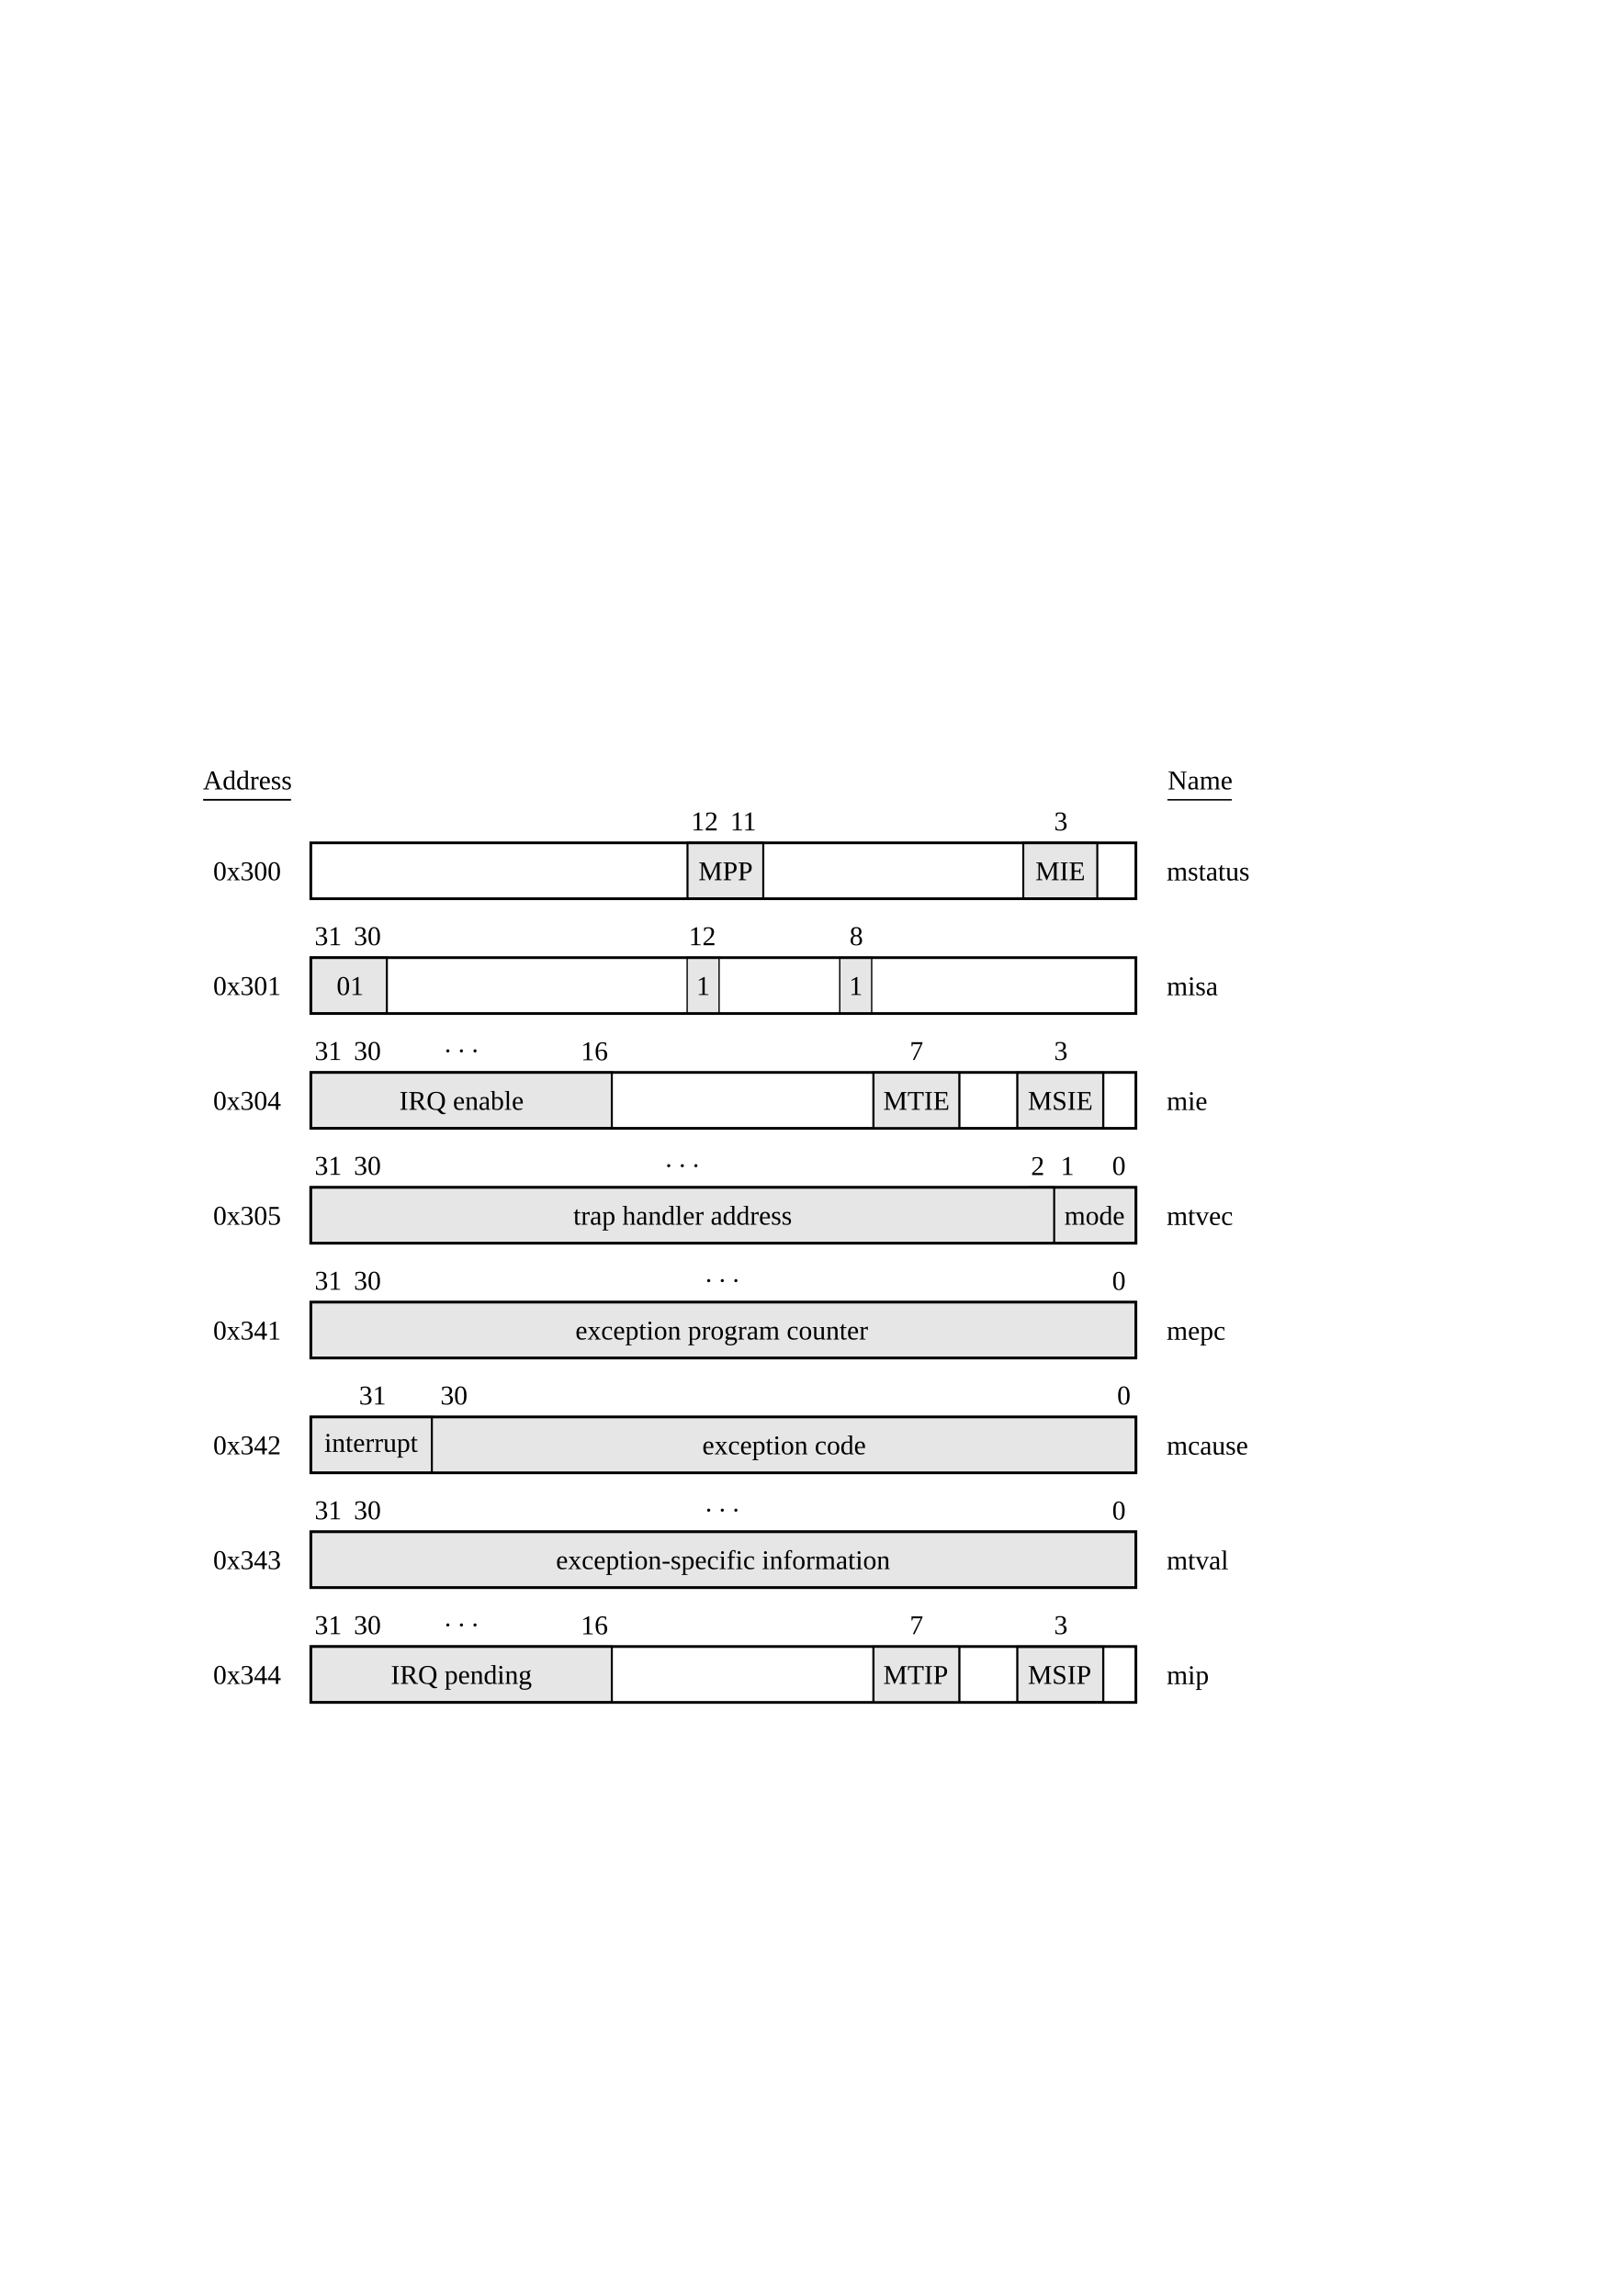
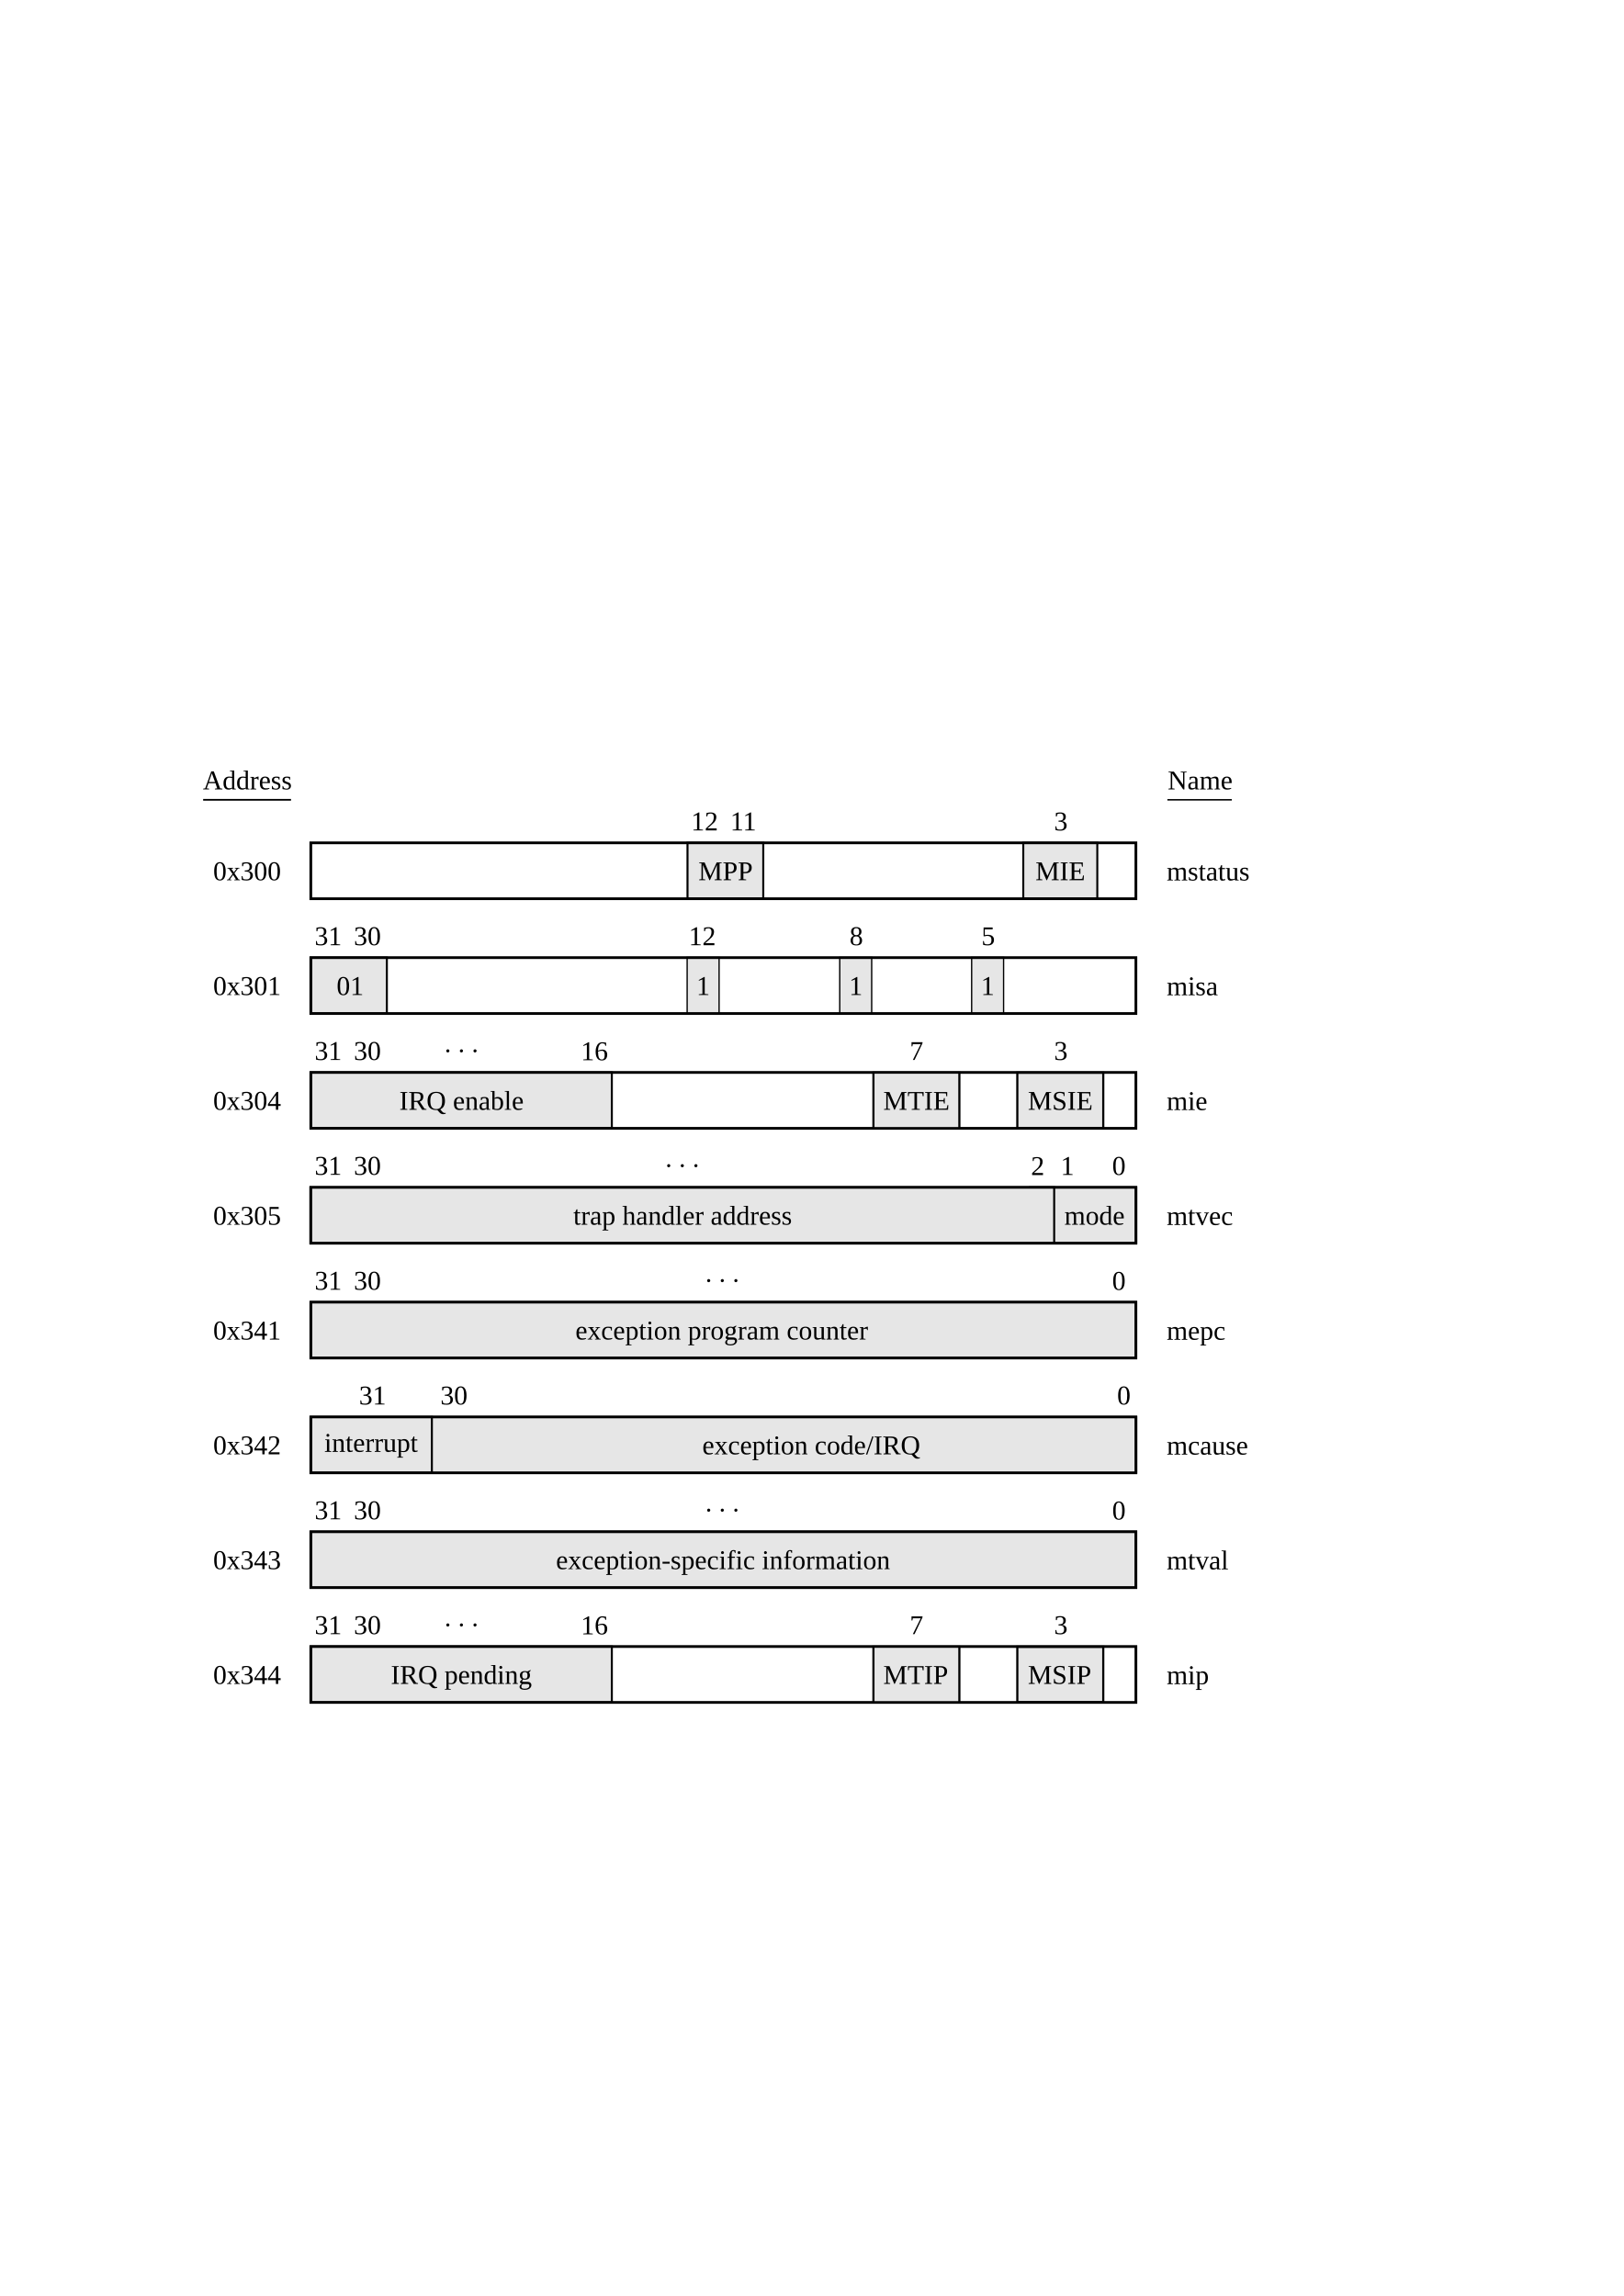
<svg xmlns="http://www.w3.org/2000/svg" width="210mm" height="297mm" viewBox="0 0 210 297" version="1.1" id="svg5">
  <defs id="defs2" />
  <g id="layer1">
    <text xml:space="preserve" style="font-variant:normal;font-weight:normal;font-stretch:normal;font-size:3.514px;font-family:'Times New Roman';-inkscape-font-specification:TimesNewRomanPSMT;writing-mode:lr-tb;fill:#000000;fill-opacity:1;fill-rule:nonzero;stroke:none;stroke-width:0.353" id="text976-1-2-4" x="26.246" y="102.107">
      <tspan id="tspan974-4-1-8" style="stroke-width:0.353" x="26.246" y="102.107">Address</tspan>
    </text>
    <text xml:space="preserve" style="font-variant:normal;font-weight:normal;font-stretch:normal;font-size:3.514px;font-family:'Times New Roman';-inkscape-font-specification:TimesNewRomanPSMT;writing-mode:lr-tb;fill:#000000;fill-opacity:1;fill-rule:nonzero;stroke:none;stroke-width:0.353" id="text976-1-2-4-4" x="151.029" y="102.107">
      <tspan id="tspan974-4-1-8-8" style="stroke-width:0.353" x="151.029" y="102.107">Name</tspan>
    </text>
    <rect style="fill:#e6e6e6;stroke:#000000;stroke-width:0.259;stroke-dasharray:none;stroke-opacity:1" id="rect2964-1" width="9.574" height="7.236" x="132.344" y="109.022" />
    <rect style="fill:#e6e6e6;stroke:#000000;stroke-width:0.262;stroke-dasharray:none;stroke-opacity:1" id="rect2964" width="9.8" height="7.233" x="88.917" y="109.024" />
    <rect style="fill:none;stroke:#000000;stroke-width:0.353;stroke-dasharray:none;stroke-opacity:1" id="rect962" width="106.712" height="7.23" x="40.198" y="109.025" />
    <text xml:space="preserve" style="font-variant:normal;font-weight:normal;font-stretch:normal;font-size:3.514px;font-family:'Times New Roman';-inkscape-font-specification:TimesNewRomanPSMT;writing-mode:lr-tb;fill:#000000;fill-opacity:1;fill-rule:nonzero;stroke:none;stroke-width:0.353" id="text976" x="89.373" y="107.42">
      <tspan id="tspan974" style="stroke-width:0.353" x="89.373" y="107.42">12</tspan>
    </text>
    <text xml:space="preserve" style="font-variant:normal;font-weight:normal;font-stretch:normal;font-size:3.514px;font-family:'Times New Roman';-inkscape-font-specification:TimesNewRomanPSMT;writing-mode:lr-tb;fill:#000000;fill-opacity:1;fill-rule:nonzero;stroke:none;stroke-width:0.353" id="text976-3" x="94.443" y="107.42">
      <tspan id="tspan974-6" style="stroke-width:0.353" x="94.443" y="107.42">11</tspan>
    </text>
    <text xml:space="preserve" style="font-variant:normal;font-weight:normal;font-stretch:normal;font-size:3.514px;font-family:'Times New Roman';-inkscape-font-specification:TimesNewRomanPSMT;writing-mode:lr-tb;fill:#000000;fill-opacity:1;fill-rule:nonzero;stroke:none;stroke-width:0.353" id="text976-3-7" x="136.328" y="107.42">
      <tspan id="tspan974-6-8" style="stroke-width:0.353" x="136.328" y="107.42">3</tspan>
    </text>
    <text xml:space="preserve" style="font-variant:normal;font-weight:normal;font-stretch:normal;font-size:3.514px;font-family:'Times New Roman';-inkscape-font-specification:TimesNewRomanPSMT;writing-mode:lr-tb;fill:#000000;fill-opacity:1;fill-rule:nonzero;stroke:none;stroke-width:0.353" id="text976-1" x="90.333" y="113.861">
      <tspan id="tspan974-4" style="stroke-width:0.353" x="90.333" y="113.861">MPP</tspan>
    </text>
    <text xml:space="preserve" style="font-variant:normal;font-weight:normal;font-stretch:normal;font-size:3.514px;font-family:'Times New Roman';-inkscape-font-specification:TimesNewRomanPSMT;writing-mode:lr-tb;fill:#000000;fill-opacity:1;fill-rule:nonzero;stroke:none;stroke-width:0.353" id="text976-1-2" x="27.563" y="113.864">
      <tspan id="tspan974-4-1" style="stroke-width:0.353" x="27.563" y="113.864">0x300</tspan>
    </text>
    <text xml:space="preserve" style="font-variant:normal;font-weight:normal;font-stretch:normal;font-size:3.514px;font-family:'Times New Roman';-inkscape-font-specification:TimesNewRomanPSMT;writing-mode:lr-tb;fill:#000000;fill-opacity:1;fill-rule:nonzero;stroke:none;stroke-width:0.353" id="text976-1-2-4-5" x="150.888" y="113.894">
      <tspan id="tspan974-4-1-8-5" style="stroke-width:0.353" x="150.888" y="113.894">mstatus</tspan>
    </text>
    <text xml:space="preserve" style="font-variant:normal;font-weight:normal;font-stretch:normal;font-size:3.514px;font-family:'Times New Roman';-inkscape-font-specification:TimesNewRomanPSMT;writing-mode:lr-tb;fill:#000000;fill-opacity:1;fill-rule:nonzero;stroke:none;stroke-width:0.353" id="text976-1-8" x="133.922" y="113.861">
      <tspan id="tspan974-4-2" style="stroke-width:0.353" x="133.922" y="113.861">MIE</tspan>
    </text>
    <rect style="fill:#e6e6e6;stroke:#000000;stroke-width:0.262;stroke-dasharray:none;stroke-opacity:1" id="rect2964-6" width="9.8" height="7.233" x="40.233" y="123.873" />
    <text xml:space="preserve" style="font-variant:normal;font-weight:normal;font-stretch:normal;font-size:3.514px;font-family:'Times New Roman';-inkscape-font-specification:TimesNewRomanPSMT;writing-mode:lr-tb;fill:#000000;fill-opacity:1;fill-rule:nonzero;stroke:none;stroke-width:0.353" id="text976-7" x="40.69" y="122.269">
      <tspan id="tspan974-3" style="stroke-width:0.353" x="40.69" y="122.269">31</tspan>
    </text>
    <text xml:space="preserve" style="font-variant:normal;font-weight:normal;font-stretch:normal;font-size:3.514px;font-family:'Times New Roman';-inkscape-font-specification:TimesNewRomanPSMT;writing-mode:lr-tb;fill:#000000;fill-opacity:1;fill-rule:nonzero;stroke:none;stroke-width:0.353" id="text976-3-4" x="45.76" y="122.269">
      <tspan id="tspan974-6-3" style="stroke-width:0.353" x="45.76" y="122.269">30</tspan>
    </text>
    <text xml:space="preserve" style="font-variant:normal;font-weight:normal;font-stretch:normal;font-size:3.514px;font-family:'Times New Roman';-inkscape-font-specification:TimesNewRomanPSMT;writing-mode:lr-tb;fill:#000000;fill-opacity:1;fill-rule:nonzero;stroke:none;stroke-width:0.353" id="text976-1-87" x="43.528" y="128.711">
      <tspan id="tspan974-4-5" style="stroke-width:0.353" x="43.528" y="128.711">01</tspan>
    </text>
    <text xml:space="preserve" style="font-variant:normal;font-weight:normal;font-stretch:normal;font-size:3.514px;font-family:'Times New Roman';-inkscape-font-specification:TimesNewRomanPSMT;writing-mode:lr-tb;fill:#000000;fill-opacity:1;fill-rule:nonzero;stroke:none;stroke-width:0.353" id="text976-1-2-9" x="27.563" y="128.714">
      <tspan id="tspan974-4-1-5" style="stroke-width:0.353" x="27.563" y="128.714">0x301</tspan>
    </text>
    <text xml:space="preserve" style="font-variant:normal;font-weight:normal;font-stretch:normal;font-size:3.514px;font-family:'Times New Roman';-inkscape-font-specification:TimesNewRomanPSMT;writing-mode:lr-tb;fill:#000000;fill-opacity:1;fill-rule:nonzero;stroke:none;stroke-width:0.353" id="text976-1-2-4-5-3" x="150.888" y="128.743">
      <tspan id="tspan974-4-1-8-5-2" style="stroke-width:0.353" x="150.888" y="128.743">misa</tspan>
    </text>
-     <g id="g380">
-       <rect style="fill:#e6e6e6;stroke:#000000;stroke-width:0.171;stroke-dasharray:none;stroke-opacity:1" id="rect2964-1-0" width="4.132" height="7.284" x="108.607" y="123.848" />
-       <text xml:space="preserve" style="font-variant:normal;font-weight:normal;font-stretch:normal;font-size:3.514px;font-family:'Times New Roman';-inkscape-font-specification:TimesNewRomanPSMT;writing-mode:lr-tb;fill:#000000;fill-opacity:1;fill-rule:nonzero;stroke:none;stroke-width:0.353" id="text976-3-7-0" x="109.87" y="122.269">
-         <tspan id="tspan974-6-8-4" style="stroke-width:0.353" x="109.87" y="122.269">8</tspan>
-       </text>
-       <text xml:space="preserve" style="font-variant:normal;font-weight:normal;font-stretch:normal;font-size:3.514px;font-family:'Times New Roman';-inkscape-font-specification:TimesNewRomanPSMT;writing-mode:lr-tb;fill:#000000;fill-opacity:1;fill-rule:nonzero;stroke:none;stroke-width:0.353" id="text976-1-8-7" x="109.803" y="128.711">
-         <tspan id="tspan974-4-2-3" style="stroke-width:0.353" x="109.803" y="128.711">1</tspan>
-       </text>
+     <g id="g368">
+       <g id="g380">
+         <rect style="fill:#e6e6e6;stroke:#000000;stroke-width:0.171;stroke-dasharray:none;stroke-opacity:1" id="rect2964-1-0" width="4.132" height="7.284" x="108.607" y="123.848" />
+         <text xml:space="preserve" style="font-variant:normal;font-weight:normal;font-stretch:normal;font-size:3.514px;font-family:'Times New Roman';-inkscape-font-specification:TimesNewRomanPSMT;writing-mode:lr-tb;fill:#000000;fill-opacity:1;fill-rule:nonzero;stroke:none;stroke-width:0.353" id="text976-3-7-0" x="109.87" y="122.269">
+           <tspan id="tspan974-6-8-4" style="stroke-width:0.353" x="109.87" y="122.269">8</tspan>
+         </text>
+         <text xml:space="preserve" style="font-variant:normal;font-weight:normal;font-stretch:normal;font-size:3.514px;font-family:'Times New Roman';-inkscape-font-specification:TimesNewRomanPSMT;writing-mode:lr-tb;fill:#000000;fill-opacity:1;fill-rule:nonzero;stroke:none;stroke-width:0.353" id="text976-1-8-7" x="109.803" y="128.711">
+           <tspan id="tspan974-4-2-3" style="stroke-width:0.353" x="109.803" y="128.711">1</tspan>
+         </text>
+       </g>
+     </g>
+     <g id="g368-3" transform="translate(17.05919)">
+       <g id="g380-2">
+         <rect style="fill:#e6e6e6;stroke:#000000;stroke-width:0.171;stroke-dasharray:none;stroke-opacity:1" id="rect2964-1-0-6" width="4.132" height="7.284" x="108.607" y="123.848" />
+         <text xml:space="preserve" style="font-variant:normal;font-weight:normal;font-stretch:normal;font-size:3.514px;font-family:'Times New Roman';-inkscape-font-specification:TimesNewRomanPSMT;writing-mode:lr-tb;fill:#000000;fill-opacity:1;fill-rule:nonzero;stroke:none;stroke-width:0.353" id="text976-3-7-0-94" x="109.87" y="122.269">
+           <tspan id="tspan974-6-8-4-13" style="stroke-width:0.353" x="109.87" y="122.269">5</tspan>
+         </text>
+         <text xml:space="preserve" style="font-variant:normal;font-weight:normal;font-stretch:normal;font-size:3.514px;font-family:'Times New Roman';-inkscape-font-specification:TimesNewRomanPSMT;writing-mode:lr-tb;fill:#000000;fill-opacity:1;fill-rule:nonzero;stroke:none;stroke-width:0.353" id="text976-1-8-7-7" x="109.803" y="128.711">
+           <tspan id="tspan974-4-2-3-8" style="stroke-width:0.353" x="109.803" y="128.711">1</tspan>
+         </text>
+       </g>
    </g>
    <rect style="fill:#e6e6e6;stroke:#000000;stroke-width:0.171;stroke-dasharray:none;stroke-opacity:1" id="rect2964-1-0-7" width="4.132" height="7.284" x="88.871" y="123.848" />
    <text xml:space="preserve" style="font-variant:normal;font-weight:normal;font-stretch:normal;font-size:3.514px;font-family:'Times New Roman';-inkscape-font-specification:TimesNewRomanPSMT;writing-mode:lr-tb;fill:#000000;fill-opacity:1;fill-rule:nonzero;stroke:none;stroke-width:0.353" id="text976-3-7-0-9" x="89.075" y="122.269">
      <tspan id="tspan974-6-8-4-0" style="stroke-width:0.353" x="89.075" y="122.269">12</tspan>
    </text>
    <text xml:space="preserve" style="font-variant:normal;font-weight:normal;font-stretch:normal;font-size:3.514px;font-family:'Times New Roman';-inkscape-font-specification:TimesNewRomanPSMT;writing-mode:lr-tb;fill:#000000;fill-opacity:1;fill-rule:nonzero;stroke:none;stroke-width:0.353" id="text976-1-8-7-2" x="90.068" y="128.711">
      <tspan id="tspan974-4-2-3-3" style="stroke-width:0.353" x="90.068" y="128.711">1</tspan>
    </text>
    <path style="fill:none;stroke:#000000;stroke-width:0.224;stroke-dasharray:none;stroke-opacity:1" d="M 26.274,103.458 H 37.638" id="path3163" />
    <path style="fill:none;stroke:#000000;stroke-width:0.192;stroke-dasharray:none;stroke-opacity:1" d="m 150.982,103.458 h 8.336" id="path3163-0" />
    <g id="g4990" transform="translate(0,-9.564773)">
      <rect style="fill:#e6e6e6;stroke:#000000;stroke-width:0.278;stroke-dasharray:none;stroke-opacity:1" id="rect2964-1-0-1-7-8" width="11.117" height="7.176" x="131.573" y="148.316" />
      <rect style="fill:#e6e6e6;stroke:#000000;stroke-width:0.262;stroke-dasharray:none;stroke-opacity:1" id="rect2964-6-4" width="38.897" height="7.233" x="40.233" y="148.288" />
      <rect style="fill:none;stroke:#000000;stroke-width:0.353;stroke-dasharray:none;stroke-opacity:1" id="rect962-5-0" width="106.712" height="7.23" x="40.198" y="148.289" />
      <text xml:space="preserve" style="font-variant:normal;font-weight:normal;font-stretch:normal;font-size:3.514px;font-family:'Times New Roman';-inkscape-font-specification:TimesNewRomanPSMT;writing-mode:lr-tb;fill:#000000;fill-opacity:1;fill-rule:nonzero;stroke:none;stroke-width:0.353" id="text976-1-87-5" x="51.639" y="153.125">
        <tspan id="tspan974-4-5-0" style="stroke-width:0.353" x="51.639" y="153.125">IRQ enable</tspan>
      </text>
      <text xml:space="preserve" style="font-variant:normal;font-weight:normal;font-stretch:normal;font-size:3.514px;font-family:'Times New Roman';-inkscape-font-specification:TimesNewRomanPSMT;writing-mode:lr-tb;fill:#000000;fill-opacity:1;fill-rule:nonzero;stroke:none;stroke-width:0.353" id="text976-1-2-9-8" x="27.563" y="153.128">
        <tspan id="tspan974-4-1-5-4" style="stroke-width:0.353" x="27.563" y="153.128">0x304</tspan>
      </text>
      <text xml:space="preserve" style="font-variant:normal;font-weight:normal;font-stretch:normal;font-size:3.514px;font-family:'Times New Roman';-inkscape-font-specification:TimesNewRomanPSMT;writing-mode:lr-tb;fill:#000000;fill-opacity:1;fill-rule:nonzero;stroke:none;stroke-width:0.353" id="text976-1-2-4-5-3-9" x="150.888" y="153.157">
        <tspan id="tspan974-4-1-8-5-2-3" style="stroke-width:0.353" x="150.888" y="153.157">mie</tspan>
      </text>
      <text xml:space="preserve" style="font-variant:normal;font-weight:normal;font-stretch:normal;font-size:3.514px;font-family:'Times New Roman';-inkscape-font-specification:TimesNewRomanPSMT;writing-mode:lr-tb;fill:#000000;fill-opacity:1;fill-rule:nonzero;stroke:none;stroke-width:0.353" id="text976-3-7-0-1" x="136.328" y="146.683">
        <tspan id="tspan974-6-8-4-1" style="stroke-width:0.353" x="136.328" y="146.683">3</tspan>
      </text>
      <text xml:space="preserve" style="font-variant:normal;font-weight:normal;font-stretch:normal;font-size:3.514px;font-family:'Times New Roman';-inkscape-font-specification:TimesNewRomanPSMT;writing-mode:lr-tb;fill:#000000;fill-opacity:1;fill-rule:nonzero;stroke:none;stroke-width:0.353" id="text976-1-8-7-0" x="132.945" y="153.125">
        <tspan id="tspan974-4-2-3-5" style="stroke-width:0.353" x="132.945" y="153.125">MSIE</tspan>
      </text>
      <rect style="fill:#e6e6e6;stroke:#000000;stroke-width:0.278;stroke-dasharray:none;stroke-opacity:1" id="rect2964-1-0-1-7" width="11.117" height="7.176" x="112.963" y="148.316" />
      <text xml:space="preserve" style="font-variant:normal;font-weight:normal;font-stretch:normal;font-size:3.514px;font-family:'Times New Roman';-inkscape-font-specification:TimesNewRomanPSMT;writing-mode:lr-tb;fill:#000000;fill-opacity:1;fill-rule:nonzero;stroke:none;stroke-width:0.353" id="text976-3-7-0-1-1" x="117.657" y="146.683">
        <tspan id="tspan974-6-8-4-1-7" style="stroke-width:0.353" x="117.657" y="146.683">7</tspan>
      </text>
      <text xml:space="preserve" style="font-variant:normal;font-weight:normal;font-stretch:normal;font-size:3.514px;font-family:'Times New Roman';-inkscape-font-specification:TimesNewRomanPSMT;writing-mode:lr-tb;fill:#000000;fill-opacity:1;fill-rule:nonzero;stroke:none;stroke-width:0.353" id="text976-1-8-7-0-4" x="114.24" y="153.125">
        <tspan id="tspan974-4-2-3-5-5" style="stroke-width:0.353" x="114.24" y="153.125">MTIE</tspan>
      </text>
      <g id="g4285">
        <text xml:space="preserve" style="font-variant:normal;font-weight:normal;font-stretch:normal;font-size:3.514px;font-family:'Times New Roman';-inkscape-font-specification:TimesNewRomanPSMT;writing-mode:lr-tb;fill:#000000;fill-opacity:1;fill-rule:nonzero;stroke:none;stroke-width:0.353" id="text976-7-8" x="40.69" y="146.683">
          <tspan id="tspan974-3-1" style="stroke-width:0.353" x="40.69" y="146.683">31</tspan>
        </text>
        <text xml:space="preserve" style="font-variant:normal;font-weight:normal;font-stretch:normal;font-size:3.514px;font-family:'Times New Roman';-inkscape-font-specification:TimesNewRomanPSMT;writing-mode:lr-tb;fill:#000000;fill-opacity:1;fill-rule:nonzero;stroke:none;stroke-width:0.353" id="text976-3-4-0" x="45.76" y="146.683">
          <tspan id="tspan974-6-3-3" style="stroke-width:0.353" x="45.76" y="146.683">30</tspan>
        </text>
        <text xml:space="preserve" style="font-variant:normal;font-weight:normal;font-stretch:normal;font-size:3.514px;font-family:'Times New Roman';-inkscape-font-specification:TimesNewRomanPSMT;writing-mode:lr-tb;fill:#000000;fill-opacity:1;fill-rule:nonzero;stroke:none;stroke-width:0.353" id="text976-3-4-0-4" x="75.123" y="146.711">
          <tspan id="tspan974-6-3-3-0" style="stroke-width:0.353" x="75.123" y="146.711">16</tspan>
        </text>
        <text xml:space="preserve" style="font-variant:normal;font-weight:normal;font-stretch:normal;font-size:3.514px;font-family:'Times New Roman';-inkscape-font-specification:TimesNewRomanPSMT;writing-mode:lr-tb;fill:#000000;fill-opacity:1;fill-rule:nonzero;stroke:none;stroke-width:0.353" id="text976-3-4-0-2" x="57.486" y="145.659">
          <tspan id="tspan974-6-3-3-4" style="stroke-width:0.353" x="57.486" y="145.659">. . .</tspan>
        </text>
      </g>
    </g>
    <g id="g4138" transform="translate(0,37.57085)">
      <rect style="fill:#e6e6e6;stroke:#000000;stroke-width:0.278;stroke-dasharray:none;stroke-opacity:1" id="rect2964-1-0-1-7-8-9" width="11.117" height="7.176" x="131.573" y="175.442" />
      <rect style="fill:#e6e6e6;stroke:#000000;stroke-width:0.262;stroke-dasharray:none;stroke-opacity:1" id="rect2964-6-4-6" width="38.897" height="7.233" x="40.233" y="175.414" />
      <rect style="fill:none;stroke:#000000;stroke-width:0.353;stroke-dasharray:none;stroke-opacity:1" id="rect962-5-0-7" width="106.712" height="7.23" x="40.198" y="175.415" />
      <text xml:space="preserve" style="font-variant:normal;font-weight:normal;font-stretch:normal;font-size:3.514px;font-family:'Times New Roman';-inkscape-font-specification:TimesNewRomanPSMT;writing-mode:lr-tb;fill:#000000;fill-opacity:1;fill-rule:nonzero;stroke:none;stroke-width:0.353" id="text976-7-8-8" x="40.69" y="173.809">
        <tspan id="tspan974-3-1-9" style="stroke-width:0.353" x="40.69" y="173.809">31</tspan>
      </text>
      <text xml:space="preserve" style="font-variant:normal;font-weight:normal;font-stretch:normal;font-size:3.514px;font-family:'Times New Roman';-inkscape-font-specification:TimesNewRomanPSMT;writing-mode:lr-tb;fill:#000000;fill-opacity:1;fill-rule:nonzero;stroke:none;stroke-width:0.353" id="text976-3-4-0-7" x="45.76" y="173.809">
        <tspan id="tspan974-6-3-3-5" style="stroke-width:0.353" x="45.76" y="173.809">30</tspan>
      </text>
      <text xml:space="preserve" style="font-variant:normal;font-weight:normal;font-stretch:normal;font-size:3.514px;font-family:'Times New Roman';-inkscape-font-specification:TimesNewRomanPSMT;writing-mode:lr-tb;fill:#000000;fill-opacity:1;fill-rule:nonzero;stroke:none;stroke-width:0.353" id="text976-3-4-0-4-5" x="75.123" y="173.837">
        <tspan id="tspan974-6-3-3-0-2" style="stroke-width:0.353" x="75.123" y="173.837">16</tspan>
      </text>
      <text xml:space="preserve" style="font-variant:normal;font-weight:normal;font-stretch:normal;font-size:3.514px;font-family:'Times New Roman';-inkscape-font-specification:TimesNewRomanPSMT;writing-mode:lr-tb;fill:#000000;fill-opacity:1;fill-rule:nonzero;stroke:none;stroke-width:0.353" id="text976-1-87-5-4" x="50.545" y="180.251">
        <tspan id="tspan974-4-5-0-9" style="stroke-width:0.353" x="50.545" y="180.251">IRQ pending</tspan>
      </text>
      <text xml:space="preserve" style="font-variant:normal;font-weight:normal;font-stretch:normal;font-size:3.514px;font-family:'Times New Roman';-inkscape-font-specification:TimesNewRomanPSMT;writing-mode:lr-tb;fill:#000000;fill-opacity:1;fill-rule:nonzero;stroke:none;stroke-width:0.353" id="text976-1-2-9-8-4" x="27.563" y="180.254">
        <tspan id="tspan974-4-1-5-4-4" style="stroke-width:0.353" x="27.563" y="180.254">0x344</tspan>
      </text>
      <text xml:space="preserve" style="font-variant:normal;font-weight:normal;font-stretch:normal;font-size:3.514px;font-family:'Times New Roman';-inkscape-font-specification:TimesNewRomanPSMT;writing-mode:lr-tb;fill:#000000;fill-opacity:1;fill-rule:nonzero;stroke:none;stroke-width:0.353" id="text976-1-2-4-5-3-9-7" x="150.888" y="180.283">
        <tspan id="tspan974-4-1-8-5-2-3-9" style="stroke-width:0.353" x="150.888" y="180.283">mip</tspan>
      </text>
      <text xml:space="preserve" style="font-variant:normal;font-weight:normal;font-stretch:normal;font-size:3.514px;font-family:'Times New Roman';-inkscape-font-specification:TimesNewRomanPSMT;writing-mode:lr-tb;fill:#000000;fill-opacity:1;fill-rule:nonzero;stroke:none;stroke-width:0.353" id="text976-3-7-0-1-5" x="136.328" y="173.809">
        <tspan id="tspan974-6-8-4-1-5" style="stroke-width:0.353" x="136.328" y="173.809">3</tspan>
      </text>
      <text xml:space="preserve" style="font-variant:normal;font-weight:normal;font-stretch:normal;font-size:3.514px;font-family:'Times New Roman';-inkscape-font-specification:TimesNewRomanPSMT;writing-mode:lr-tb;fill:#000000;fill-opacity:1;fill-rule:nonzero;stroke:none;stroke-width:0.353" id="text976-1-8-7-0-6" x="132.945" y="180.251">
        <tspan id="tspan974-4-2-3-5-1" style="stroke-width:0.353" x="132.945" y="180.251">MSIP</tspan>
      </text>
      <rect style="fill:#e6e6e6;stroke:#000000;stroke-width:0.278;stroke-dasharray:none;stroke-opacity:1" id="rect2964-1-0-1-7-5" width="11.117" height="7.176" x="112.963" y="175.442" />
      <text xml:space="preserve" style="font-variant:normal;font-weight:normal;font-stretch:normal;font-size:3.514px;font-family:'Times New Roman';-inkscape-font-specification:TimesNewRomanPSMT;writing-mode:lr-tb;fill:#000000;fill-opacity:1;fill-rule:nonzero;stroke:none;stroke-width:0.353" id="text976-3-7-0-1-1-9" x="117.657" y="173.809">
        <tspan id="tspan974-6-8-4-1-7-1" style="stroke-width:0.353" x="117.657" y="173.809">7</tspan>
      </text>
      <text xml:space="preserve" style="font-variant:normal;font-weight:normal;font-stretch:normal;font-size:3.514px;font-family:'Times New Roman';-inkscape-font-specification:TimesNewRomanPSMT;writing-mode:lr-tb;fill:#000000;fill-opacity:1;fill-rule:nonzero;stroke:none;stroke-width:0.353" id="text976-1-8-7-0-4-3" x="114.24" y="180.251">
        <tspan id="tspan974-4-2-3-5-5-8" style="stroke-width:0.353" x="114.24" y="180.251">MTIP</tspan>
      </text>
      <text xml:space="preserve" style="font-variant:normal;font-weight:normal;font-stretch:normal;font-size:3.514px;font-family:'Times New Roman';-inkscape-font-specification:TimesNewRomanPSMT;writing-mode:lr-tb;fill:#000000;fill-opacity:1;fill-rule:nonzero;stroke:none;stroke-width:0.353" id="text976-3-4-0-2-8" x="57.486" y="172.785">
        <tspan id="tspan974-6-3-3-4-9" style="stroke-width:0.353" x="57.486" y="172.785">. . .</tspan>
      </text>
    </g>
    <g id="g4800" transform="translate(0,-35.16601)">
      <rect style="fill:#e6e6e6;stroke:#000000;stroke-width:0.262;stroke-dasharray:none;stroke-opacity:1" id="rect2964-6-4-6-8" width="106.676" height="7.233" x="40.233" y="203.602" />
      <rect style="fill:none;stroke:#000000;stroke-width:0.353;stroke-dasharray:none;stroke-opacity:1" id="rect962-5-0-7-1" width="106.712" height="7.23" x="40.198" y="203.603" />
      <text xml:space="preserve" style="font-variant:normal;font-weight:normal;font-stretch:normal;font-size:3.514px;font-family:'Times New Roman';-inkscape-font-specification:TimesNewRomanPSMT;writing-mode:lr-tb;fill:#000000;fill-opacity:1;fill-rule:nonzero;stroke:none;stroke-width:0.353" id="text976-7-8-8-8" x="40.69" y="201.998">
        <tspan id="tspan974-3-1-9-5" style="stroke-width:0.353" x="40.69" y="201.998">31</tspan>
      </text>
      <text xml:space="preserve" style="font-variant:normal;font-weight:normal;font-stretch:normal;font-size:3.514px;font-family:'Times New Roman';-inkscape-font-specification:TimesNewRomanPSMT;writing-mode:lr-tb;fill:#000000;fill-opacity:1;fill-rule:nonzero;stroke:none;stroke-width:0.353" id="text976-3-4-0-7-3" x="45.76" y="201.998">
        <tspan id="tspan974-6-3-3-5-1" style="stroke-width:0.353" x="45.76" y="201.998">30</tspan>
      </text>
      <text xml:space="preserve" style="font-variant:normal;font-weight:normal;font-stretch:normal;font-size:3.514px;font-family:'Times New Roman';-inkscape-font-specification:TimesNewRomanPSMT;writing-mode:lr-tb;fill:#000000;fill-opacity:1;fill-rule:nonzero;stroke:none;stroke-width:0.353" id="text976-1-87-5-4-9" x="74.414" y="208.439">
        <tspan id="tspan974-4-5-0-9-1" style="stroke-width:0.353" x="74.414" y="208.439">exception program counter</tspan>
      </text>
      <text xml:space="preserve" style="font-variant:normal;font-weight:normal;font-stretch:normal;font-size:3.514px;font-family:'Times New Roman';-inkscape-font-specification:TimesNewRomanPSMT;writing-mode:lr-tb;fill:#000000;fill-opacity:1;fill-rule:nonzero;stroke:none;stroke-width:0.353" id="text976-1-2-9-8-4-0" x="27.563" y="208.442">
        <tspan id="tspan974-4-1-5-4-4-4" style="stroke-width:0.353" x="27.563" y="208.442">0x341</tspan>
      </text>
      <text xml:space="preserve" style="font-variant:normal;font-weight:normal;font-stretch:normal;font-size:3.514px;font-family:'Times New Roman';-inkscape-font-specification:TimesNewRomanPSMT;writing-mode:lr-tb;fill:#000000;fill-opacity:1;fill-rule:nonzero;stroke:none;stroke-width:0.353" id="text976-1-2-4-5-3-9-7-9" x="150.888" y="208.472">
        <tspan id="tspan974-4-1-8-5-2-3-9-0" style="stroke-width:0.353" x="150.888" y="208.472">mepc</tspan>
      </text>
      <text xml:space="preserve" style="font-variant:normal;font-weight:normal;font-stretch:normal;font-size:3.514px;font-family:'Times New Roman';-inkscape-font-specification:TimesNewRomanPSMT;writing-mode:lr-tb;fill:#000000;fill-opacity:1;fill-rule:nonzero;stroke:none;stroke-width:0.353" id="text976-3-4-0-2-8-5" x="91.222" y="200.973">
        <tspan id="tspan974-6-3-3-4-9-0" style="stroke-width:0.353" x="91.222" y="200.973">. . .</tspan>
      </text>
      <text xml:space="preserve" style="font-variant:normal;font-weight:normal;font-stretch:normal;font-size:3.514px;font-family:'Times New Roman';-inkscape-font-specification:TimesNewRomanPSMT;writing-mode:lr-tb;fill:#000000;fill-opacity:1;fill-rule:nonzero;stroke:none;stroke-width:0.353" id="text976-3-8-9" x="143.833" y="202.025">
        <tspan id="tspan974-6-37-0" style="stroke-width:0.353" x="143.833" y="202.025">0</tspan>
      </text>
    </g>
    <g id="g4936" transform="translate(0,-41.68048)">
      <rect style="fill:#e6e6e6;stroke:#000000;stroke-width:0.262;stroke-dasharray:none;stroke-opacity:1" id="rect2964-6-4-6-8-1" width="106.676" height="7.233" x="40.233" y="239.815" />
      <rect style="fill:none;stroke:#000000;stroke-width:0.353;stroke-dasharray:none;stroke-opacity:1" id="rect962-5-0-7-1-3" width="106.712" height="7.23" x="40.198" y="239.817" />
      <text xml:space="preserve" style="font-variant:normal;font-weight:normal;font-stretch:normal;font-size:3.514px;font-family:'Times New Roman';-inkscape-font-specification:TimesNewRomanPSMT;writing-mode:lr-tb;fill:#000000;fill-opacity:1;fill-rule:nonzero;stroke:none;stroke-width:0.353" id="text976-7-8-8-8-2" x="40.69" y="238.211">
        <tspan id="tspan974-3-1-9-5-1" style="stroke-width:0.353" x="40.69" y="238.211">31</tspan>
      </text>
      <text xml:space="preserve" style="font-variant:normal;font-weight:normal;font-stretch:normal;font-size:3.514px;font-family:'Times New Roman';-inkscape-font-specification:TimesNewRomanPSMT;writing-mode:lr-tb;fill:#000000;fill-opacity:1;fill-rule:nonzero;stroke:none;stroke-width:0.353" id="text976-3-4-0-7-3-6" x="45.76" y="238.211">
        <tspan id="tspan974-6-3-3-5-1-8" style="stroke-width:0.353" x="45.76" y="238.211">30</tspan>
      </text>
      <text xml:space="preserve" style="font-variant:normal;font-weight:normal;font-stretch:normal;font-size:3.514px;font-family:'Times New Roman';-inkscape-font-specification:TimesNewRomanPSMT;writing-mode:lr-tb;fill:#000000;fill-opacity:1;fill-rule:nonzero;stroke:none;stroke-width:0.353" id="text976-1-87-5-4-9-1" x="71.904" y="244.653">
        <tspan id="tspan974-4-5-0-9-1-0" style="stroke-width:0.353" x="71.904" y="244.653">exception-specific information</tspan>
      </text>
      <text xml:space="preserve" style="font-variant:normal;font-weight:normal;font-stretch:normal;font-size:3.514px;font-family:'Times New Roman';-inkscape-font-specification:TimesNewRomanPSMT;writing-mode:lr-tb;fill:#000000;fill-opacity:1;fill-rule:nonzero;stroke:none;stroke-width:0.353" id="text976-1-2-9-8-4-0-6" x="27.563" y="244.656">
        <tspan id="tspan974-4-1-5-4-4-4-0" style="stroke-width:0.353" x="27.563" y="244.656">0x343</tspan>
      </text>
      <text xml:space="preserve" style="font-variant:normal;font-weight:normal;font-stretch:normal;font-size:3.514px;font-family:'Times New Roman';-inkscape-font-specification:TimesNewRomanPSMT;writing-mode:lr-tb;fill:#000000;fill-opacity:1;fill-rule:nonzero;stroke:none;stroke-width:0.353" id="text976-1-2-4-5-3-9-7-9-4" x="150.888" y="244.685">
        <tspan id="tspan974-4-1-8-5-2-3-9-0-9" style="stroke-width:0.353" x="150.888" y="244.685">mtval</tspan>
      </text>
      <text xml:space="preserve" style="font-variant:normal;font-weight:normal;font-stretch:normal;font-size:3.514px;font-family:'Times New Roman';-inkscape-font-specification:TimesNewRomanPSMT;writing-mode:lr-tb;fill:#000000;fill-opacity:1;fill-rule:nonzero;stroke:none;stroke-width:0.353" id="text976-3-4-0-2-8-5-9" x="91.222" y="237.187">
        <tspan id="tspan974-6-3-3-4-9-0-4" style="stroke-width:0.353" x="91.222" y="237.187">. . .</tspan>
      </text>
      <text xml:space="preserve" style="font-variant:normal;font-weight:normal;font-stretch:normal;font-size:3.514px;font-family:'Times New Roman';-inkscape-font-specification:TimesNewRomanPSMT;writing-mode:lr-tb;fill:#000000;fill-opacity:1;fill-rule:nonzero;stroke:none;stroke-width:0.353" id="text976-3-8-9-5" x="143.833" y="238.239">
        <tspan id="tspan974-6-37-0-0" style="stroke-width:0.353" x="143.833" y="238.239">0</tspan>
      </text>
    </g>
    <g id="g4782" transform="translate(0.6416569,-65.66504)">
      <rect style="fill:#e6e6e6;stroke:#000000;stroke-width:0.171;stroke-dasharray:none;stroke-opacity:1" id="rect2964-1-0-3" width="91.147" height="7.284" x="55.212" y="248.925" />
      <rect style="fill:#e6e6e6;stroke:#000000;stroke-width:0.262;stroke-dasharray:none;stroke-opacity:1" id="rect2964-6-8" width="15.62" height="7.233" x="39.592" y="248.95" />
      <rect style="fill:none;stroke:#000000;stroke-width:0.353;stroke-dasharray:none;stroke-opacity:1" id="rect962-5-3" width="106.712" height="7.23" x="39.556" y="248.952" />
      <text xml:space="preserve" style="font-variant:normal;font-weight:normal;font-stretch:normal;font-size:3.514px;font-family:'Times New Roman';-inkscape-font-specification:TimesNewRomanPSMT;writing-mode:lr-tb;fill:#000000;fill-opacity:1;fill-rule:nonzero;stroke:none;stroke-width:0.353" id="text976-7-1" x="45.788" y="247.346">
        <tspan id="tspan974-3-0" style="stroke-width:0.353" x="45.788" y="247.346">31</tspan>
      </text>
      <text xml:space="preserve" style="font-variant:normal;font-weight:normal;font-stretch:normal;font-size:3.514px;font-family:'Times New Roman';-inkscape-font-specification:TimesNewRomanPSMT;writing-mode:lr-tb;fill:#000000;fill-opacity:1;fill-rule:nonzero;stroke:none;stroke-width:0.353" id="text976-3-7-0-4" x="56.311" y="247.346">
        <tspan id="tspan974-6-8-4-7" style="stroke-width:0.353" x="56.311" y="247.346">30</tspan>
      </text>
      <text xml:space="preserve" style="font-variant:normal;font-weight:normal;font-stretch:normal;font-size:3.514px;font-family:'Times New Roman';-inkscape-font-specification:TimesNewRomanPSMT;writing-mode:lr-tb;fill:#000000;fill-opacity:1;fill-rule:nonzero;stroke:none;stroke-width:0.353" id="text976-1-87-6" x="41.299" y="253.468">
        <tspan id="tspan974-4-5-1" style="stroke-width:0.353" x="41.299" y="253.468">interrupt</tspan>
      </text>
      <text xml:space="preserve" style="font-variant:normal;font-weight:normal;font-stretch:normal;font-size:3.514px;font-family:'Times New Roman';-inkscape-font-specification:TimesNewRomanPSMT;writing-mode:lr-tb;fill:#000000;fill-opacity:1;fill-rule:nonzero;stroke:none;stroke-width:0.353" id="text976-1-2-9-6" x="26.921" y="253.791">
        <tspan id="tspan974-4-1-5-1" style="stroke-width:0.353" x="26.921" y="253.791">0x342</tspan>
      </text>
      <text xml:space="preserve" style="font-variant:normal;font-weight:normal;font-stretch:normal;font-size:3.514px;font-family:'Times New Roman';-inkscape-font-specification:TimesNewRomanPSMT;writing-mode:lr-tb;fill:#000000;fill-opacity:1;fill-rule:nonzero;stroke:none;stroke-width:0.353" id="text976-1-2-4-5-3-4" x="150.246" y="253.82">
        <tspan id="tspan974-4-1-8-5-2-9" style="stroke-width:0.353" x="150.246" y="253.82">mcause</tspan>
      </text>
      <text xml:space="preserve" style="font-variant:normal;font-weight:normal;font-stretch:normal;font-size:3.514px;font-family:'Times New Roman';-inkscape-font-specification:TimesNewRomanPSMT;writing-mode:lr-tb;fill:#000000;fill-opacity:1;fill-rule:nonzero;stroke:none;stroke-width:0.353" id="text976-1-8-7-6" x="90.185" y="253.788">
-         <tspan id="tspan974-4-2-3-4" style="stroke-width:0.353" x="90.185" y="253.788">exception code</tspan>
+         <tspan id="tspan974-4-2-3-4" style="stroke-width:0.353" x="90.185" y="253.788">exception code/IRQ</tspan>
      </text>
      <text xml:space="preserve" style="font-variant:normal;font-weight:normal;font-stretch:normal;font-size:3.514px;font-family:'Times New Roman';-inkscape-font-specification:TimesNewRomanPSMT;writing-mode:lr-tb;fill:#000000;fill-opacity:1;fill-rule:nonzero;stroke:none;stroke-width:0.353" id="text976-3-8-9-0" x="143.833" y="247.346">
        <tspan id="tspan974-6-37-0-7" style="stroke-width:0.353" x="143.833" y="247.346">0</tspan>
      </text>
    </g>
    <g id="g4961" transform="translate(0,-15.54895)">
      <rect style="fill:#e6e6e6;stroke:#000000;stroke-width:0.262;stroke-dasharray:none;stroke-opacity:1" id="rect2964-8" width="13.728" height="7.233" x="133.227" y="169.135" />
      <text xml:space="preserve" style="font-variant:normal;font-weight:normal;font-stretch:normal;font-size:3.514px;font-family:'Times New Roman';-inkscape-font-specification:TimesNewRomanPSMT;writing-mode:lr-tb;fill:#000000;fill-opacity:1;fill-rule:nonzero;stroke:none;stroke-width:0.353" id="text976-9" x="137.175" y="167.531">
        <tspan id="tspan974-9" style="stroke-width:0.353" x="137.175" y="167.531">1</tspan>
      </text>
      <text xml:space="preserve" style="font-variant:normal;font-weight:normal;font-stretch:normal;font-size:3.514px;font-family:'Times New Roman';-inkscape-font-specification:TimesNewRomanPSMT;writing-mode:lr-tb;fill:#000000;fill-opacity:1;fill-rule:nonzero;stroke:none;stroke-width:0.353" id="text976-3-8" x="143.833" y="167.531">
        <tspan id="tspan974-6-37" style="stroke-width:0.353" x="143.833" y="167.531">0</tspan>
      </text>
      <text xml:space="preserve" style="font-variant:normal;font-weight:normal;font-stretch:normal;font-size:3.514px;font-family:'Times New Roman';-inkscape-font-specification:TimesNewRomanPSMT;writing-mode:lr-tb;fill:#000000;fill-opacity:1;fill-rule:nonzero;stroke:none;stroke-width:0.353" id="text976-1-6" x="137.658" y="173.972">
        <tspan id="tspan974-4-17" style="stroke-width:0.353" x="137.658" y="173.972">mode</tspan>
      </text>
      <text xml:space="preserve" style="font-variant:normal;font-weight:normal;font-stretch:normal;font-size:3.514px;font-family:'Times New Roman';-inkscape-font-specification:TimesNewRomanPSMT;writing-mode:lr-tb;fill:#000000;fill-opacity:1;fill-rule:nonzero;stroke:none;stroke-width:0.353" id="text976-1-2-6" x="27.563" y="173.976">
        <tspan id="tspan974-4-1-50" style="stroke-width:0.353" x="27.563" y="173.976">0x305</tspan>
      </text>
      <text xml:space="preserve" style="font-variant:normal;font-weight:normal;font-stretch:normal;font-size:3.514px;font-family:'Times New Roman';-inkscape-font-specification:TimesNewRomanPSMT;writing-mode:lr-tb;fill:#000000;fill-opacity:1;fill-rule:nonzero;stroke:none;stroke-width:0.353" id="text976-1-2-4-5-4" x="150.888" y="174.005">
        <tspan id="tspan974-4-1-8-5-5" style="stroke-width:0.353" x="150.888" y="174.005">mtvec</tspan>
      </text>
      <rect style="fill:#e6e6e6;stroke:#000000;stroke-width:0.259;stroke-dasharray:none;stroke-opacity:1" id="rect2964-1-6" width="96.19" height="7.236" x="40.151" y="169.134" />
      <text xml:space="preserve" style="font-variant:normal;font-weight:normal;font-stretch:normal;font-size:3.514px;font-family:'Times New Roman';-inkscape-font-specification:TimesNewRomanPSMT;writing-mode:lr-tb;fill:#000000;fill-opacity:1;fill-rule:nonzero;stroke:none;stroke-width:0.353" id="text976-1-8-1" x="74.144" y="173.972">
        <tspan id="tspan974-4-2-2" style="stroke-width:0.353" x="74.144" y="173.972">trap handler address</tspan>
      </text>
      <text xml:space="preserve" style="font-variant:normal;font-weight:normal;font-stretch:normal;font-size:3.514px;font-family:'Times New Roman';-inkscape-font-specification:TimesNewRomanPSMT;writing-mode:lr-tb;fill:#000000;fill-opacity:1;fill-rule:nonzero;stroke:none;stroke-width:0.353" id="text976-7-8-4" x="40.69" y="167.517">
        <tspan id="tspan974-3-1-8" style="stroke-width:0.353" x="40.69" y="167.517">31</tspan>
      </text>
      <text xml:space="preserve" style="font-variant:normal;font-weight:normal;font-stretch:normal;font-size:3.514px;font-family:'Times New Roman';-inkscape-font-specification:TimesNewRomanPSMT;writing-mode:lr-tb;fill:#000000;fill-opacity:1;fill-rule:nonzero;stroke:none;stroke-width:0.353" id="text976-3-4-0-0" x="45.76" y="167.517">
        <tspan id="tspan974-6-3-3-1" style="stroke-width:0.353" x="45.76" y="167.517">30</tspan>
      </text>
      <text xml:space="preserve" style="font-variant:normal;font-weight:normal;font-stretch:normal;font-size:3.514px;font-family:'Times New Roman';-inkscape-font-specification:TimesNewRomanPSMT;writing-mode:lr-tb;fill:#000000;fill-opacity:1;fill-rule:nonzero;stroke:none;stroke-width:0.353" id="text976-3-4-0-4-51" x="133.331" y="167.545">
        <tspan id="tspan974-6-3-3-0-1" style="stroke-width:0.353" x="133.331" y="167.545">2</tspan>
      </text>
      <text xml:space="preserve" style="font-variant:normal;font-weight:normal;font-stretch:normal;font-size:3.514px;font-family:'Times New Roman';-inkscape-font-specification:TimesNewRomanPSMT;writing-mode:lr-tb;fill:#000000;fill-opacity:1;fill-rule:nonzero;stroke:none;stroke-width:0.353" id="text976-3-4-0-2-1" x="86.05" y="166.493">
        <tspan id="tspan974-6-3-3-4-5" style="stroke-width:0.353" x="86.05" y="166.493">. . .</tspan>
      </text>
      <rect style="fill:none;stroke:#000000;stroke-width:0.353;stroke-dasharray:none;stroke-opacity:1" id="rect962-2" width="106.712" height="7.23" x="40.198" y="169.137" />
    </g>
    <rect style="fill:none;stroke:#000000;stroke-width:0.353;stroke-dasharray:none;stroke-opacity:1" id="rect962-5" width="106.712" height="7.23" x="40.198" y="123.875" />
  </g>
</svg>
